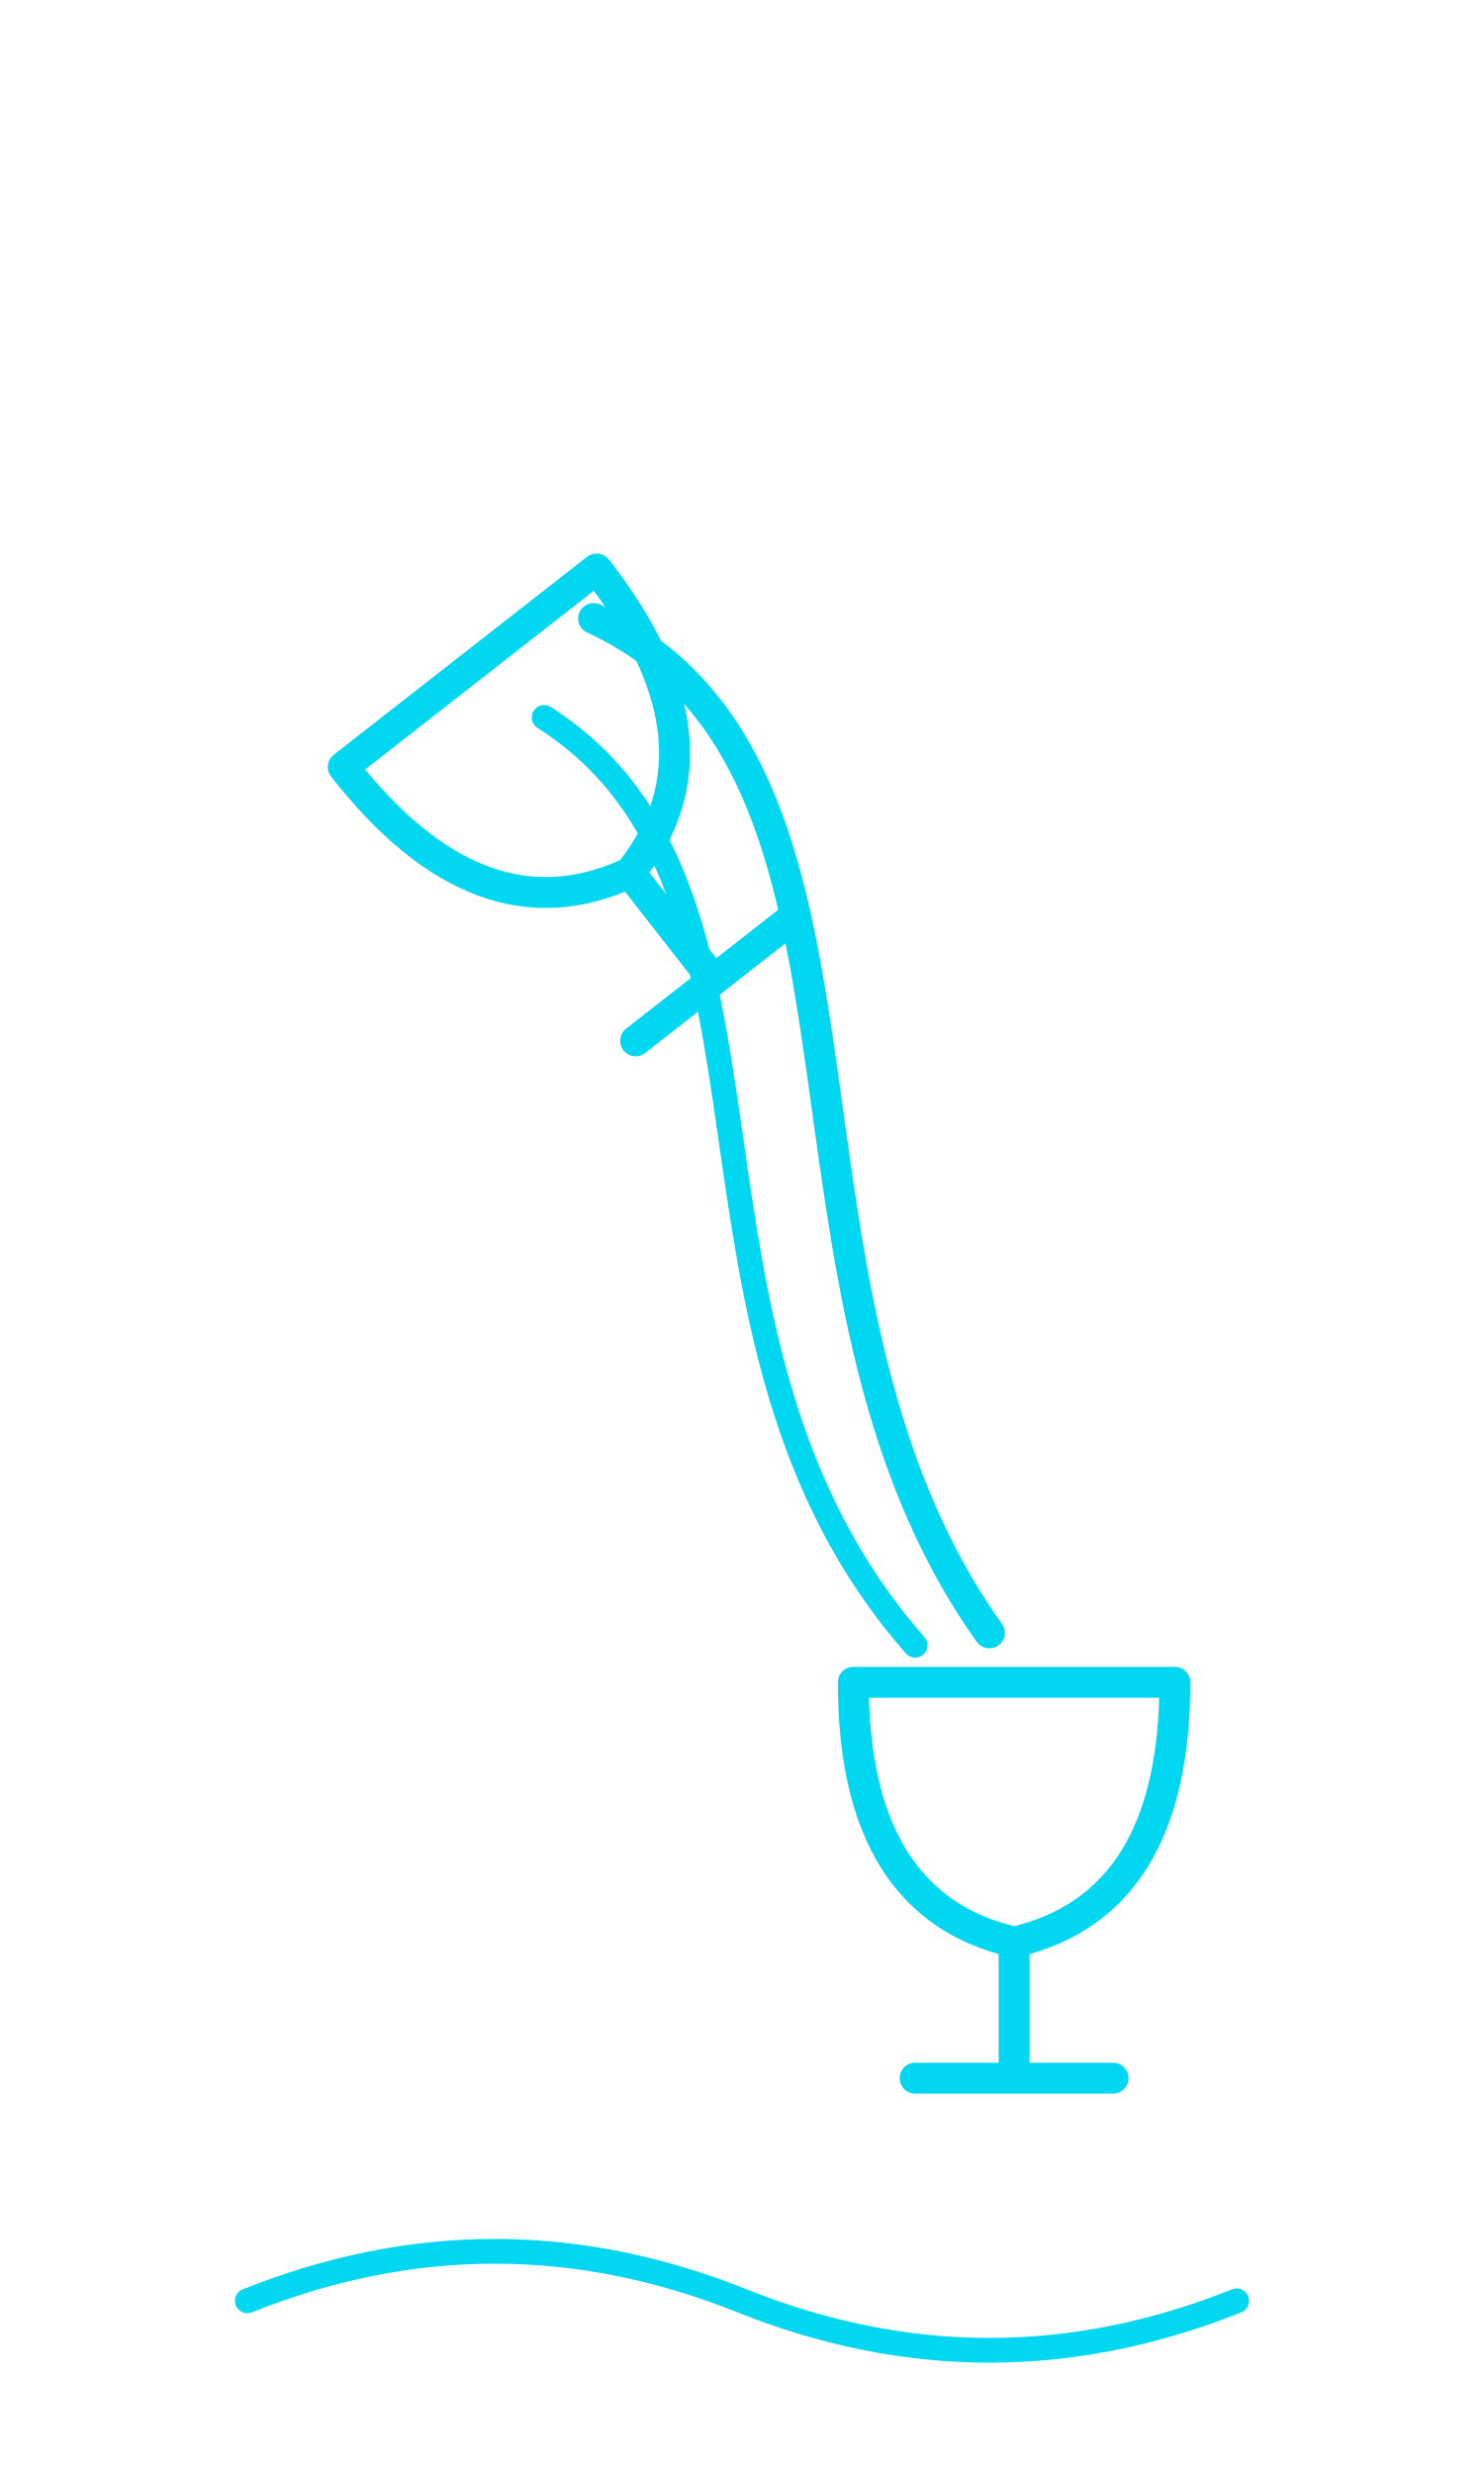
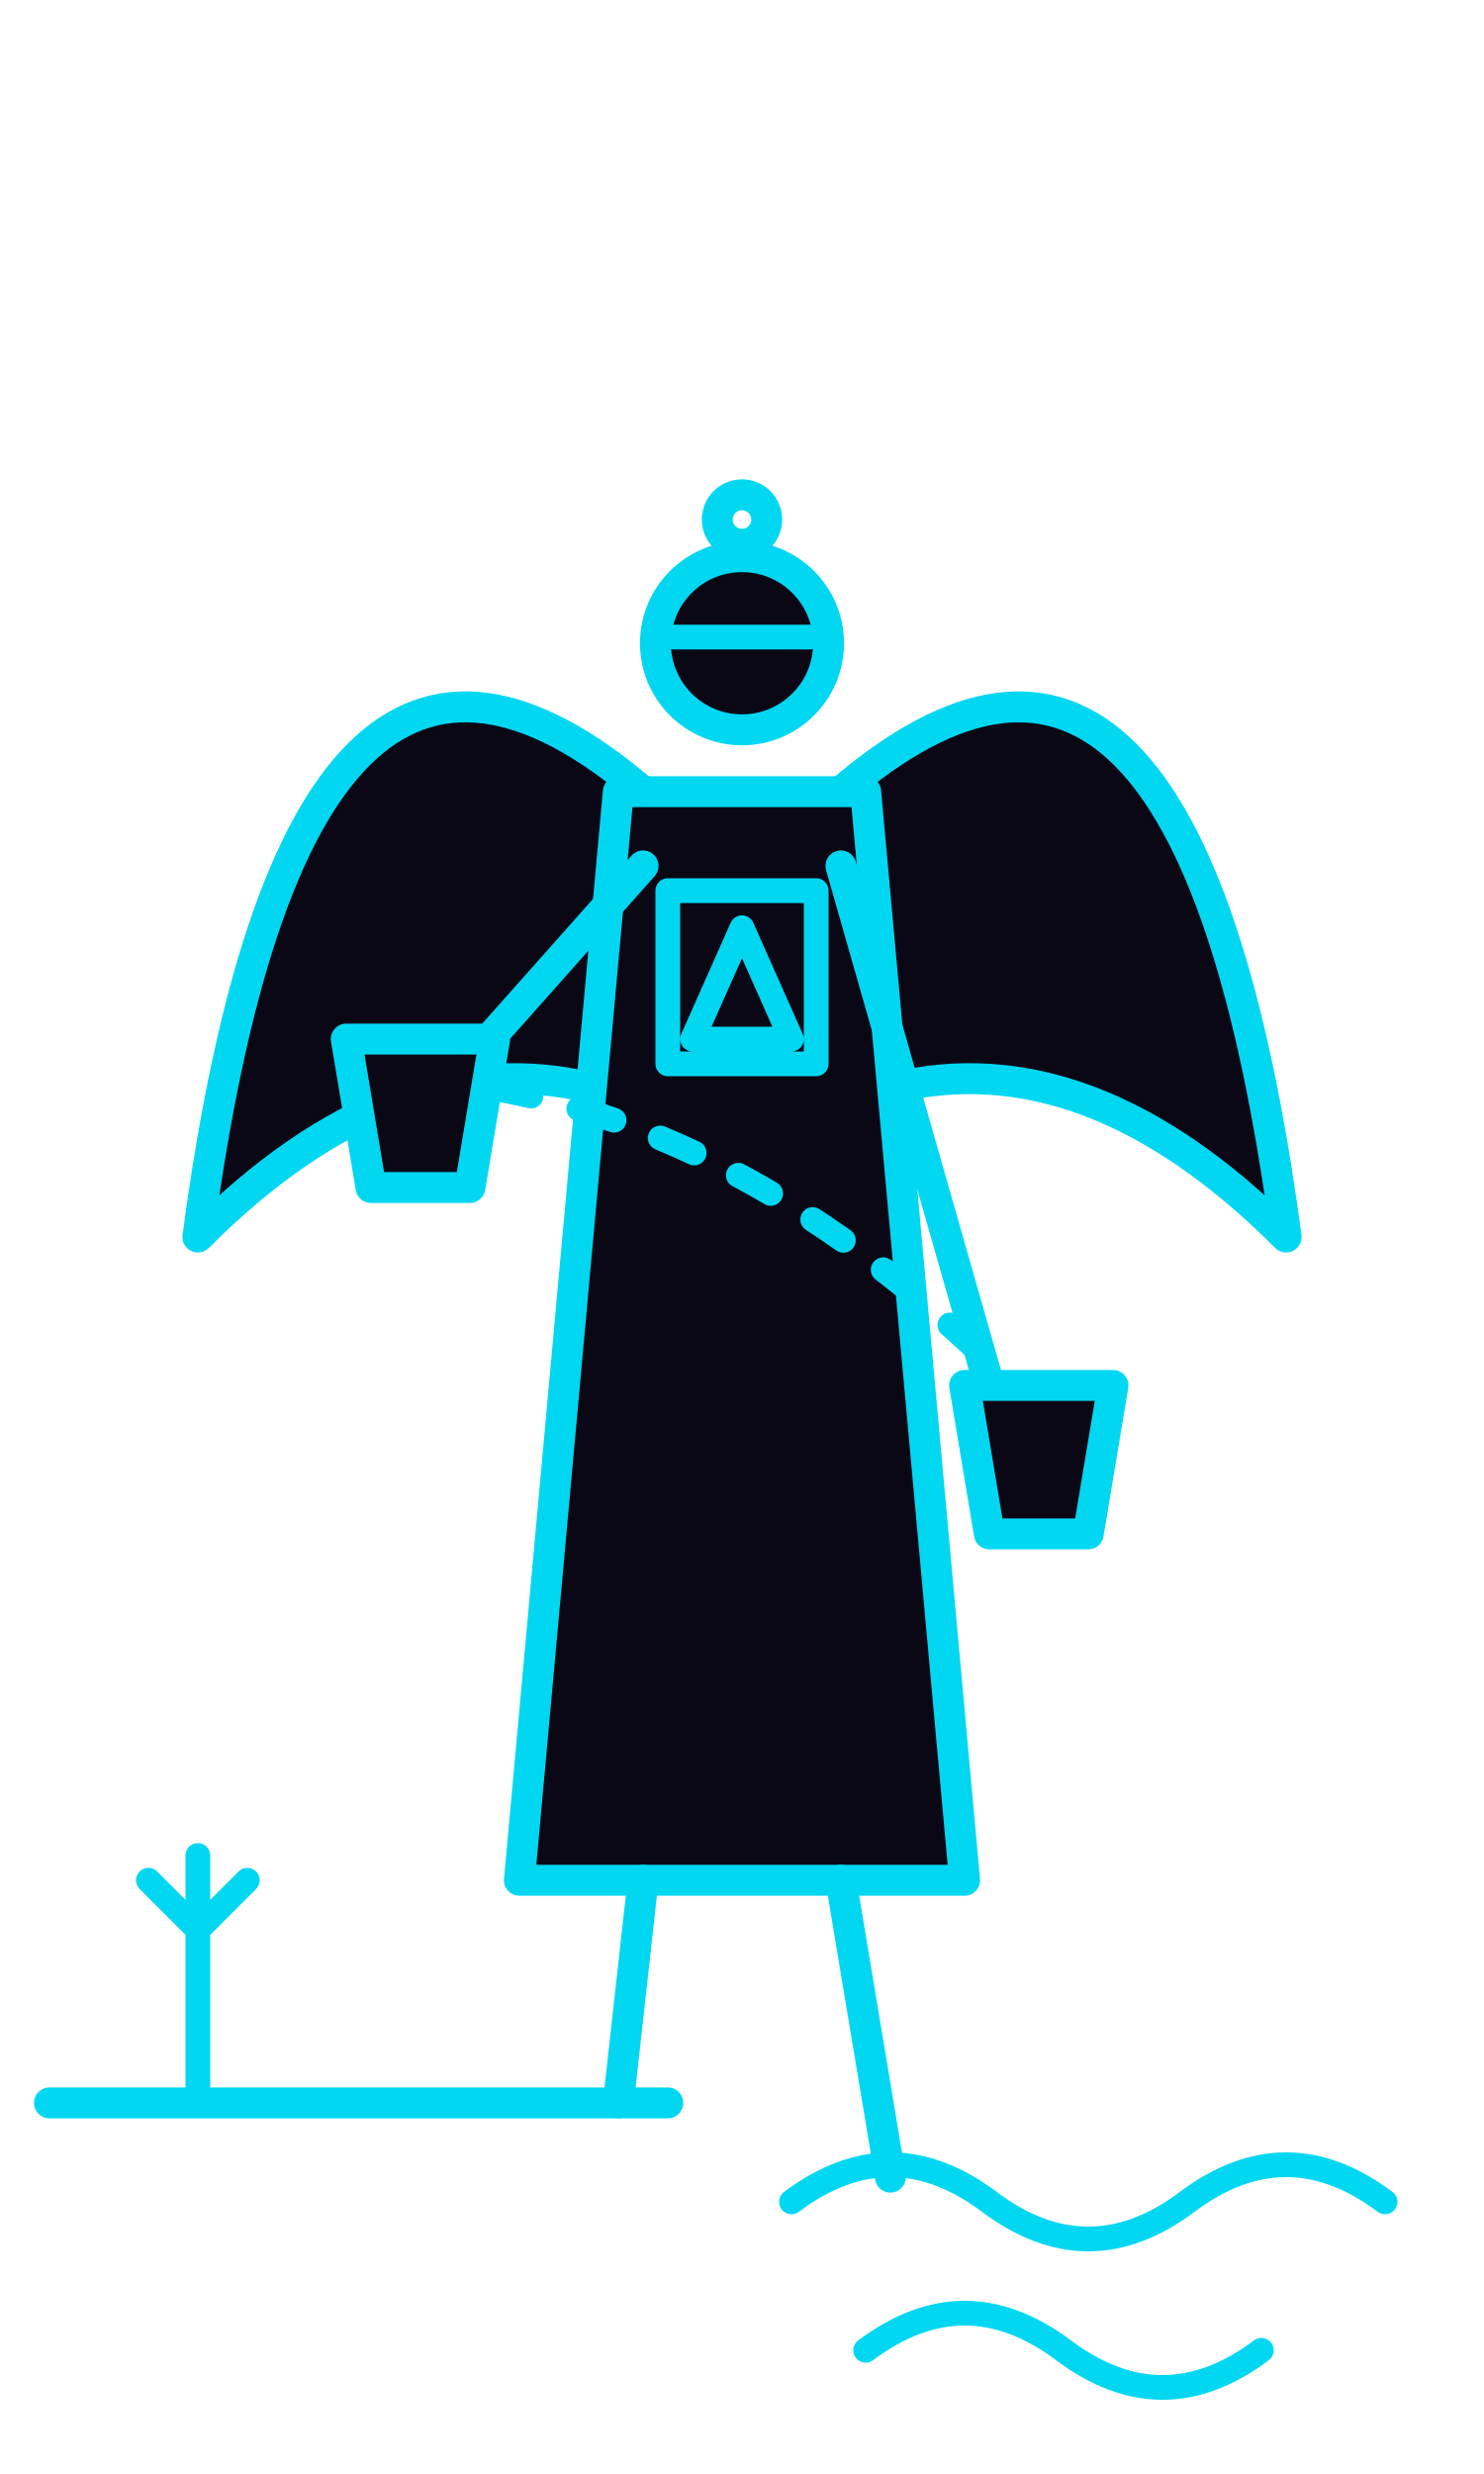
<svg xmlns="http://www.w3.org/2000/svg" viewBox="0 0 120 200" role="img">
  <g fill="none" stroke="#02d7f2" stroke-width="2.5" stroke-linecap="round" stroke-linejoin="round">
-     <g transform="translate(38 54) rotate(-38)">
-       <path d="M-13 0 L13 0 Q13 18 0 21 Q-13 18 -13 0 Z M0 21 L0 32 M-8 32 L8 32" />
-     </g>
-     <g transform="translate(82 136)">
-       <path d="M-13 0 L13 0 Q13 18 0 21 Q-13 18 -13 0 Z M0 21 L0 32 M-8 32 L8 32" />
-     </g>
-     <path d="M48 50 C74 62 60 104 80 132" />
-     <path d="M44 58 C66 72 52 108 74 133" stroke-width="2" />
-     <path d="M20 186 Q40 178 60 186 Q80 194 100 186" stroke-width="2" />
+     <path d="M52 64 Q24 40 16 100 Q32 84 48 88 M68 64 Q96 40 104 100 Q88 84 72 88" fill="#0b0816" />
+     <path d="M50 64 L70 64 L78 152 L42 152 Z" fill="#0b0816" />
+     <path d="M54 72 L66 72 L66 86 L54 86 Z M56 84 L60 75 L64 84 Z" stroke-width="2" />
+     <circle cx="60" cy="52" r="7" fill="#0b0816" />
+     <path d="M54.5 51.5 L65.5 51.5" stroke-width="2" />
+     <circle cx="60" cy="42" r="2" />
+     <path d="M52 70 L36 88 M68 70 L80 112" />
+     <path d="M28 84 L40 84 L38 96 L30 96 Z" fill="#0b0816" />
+     <path d="M78 112 L90 112 L88 124 L80 124 Z" fill="#0b0816" />
+     <path d="M40 88 Q62 92 82 112" stroke-width="2" stroke-dasharray="3 4" />
+     <path d="M52 152 L50 170 M68 152 L72 176" />
+     <path d="M64 178 Q72 172 80 178 Q88 184 96 178 Q104 172 112 178 M70 190 Q78 184 86 190 Q94 196 102 190" stroke-width="2" />
+     <path d="M4 170 L54 170" />
+     <path d="M16 170 L16 156 M12 152 L16 156 L20 152 M16 156 L16 150" stroke-width="2" />
  </g>
</svg>
